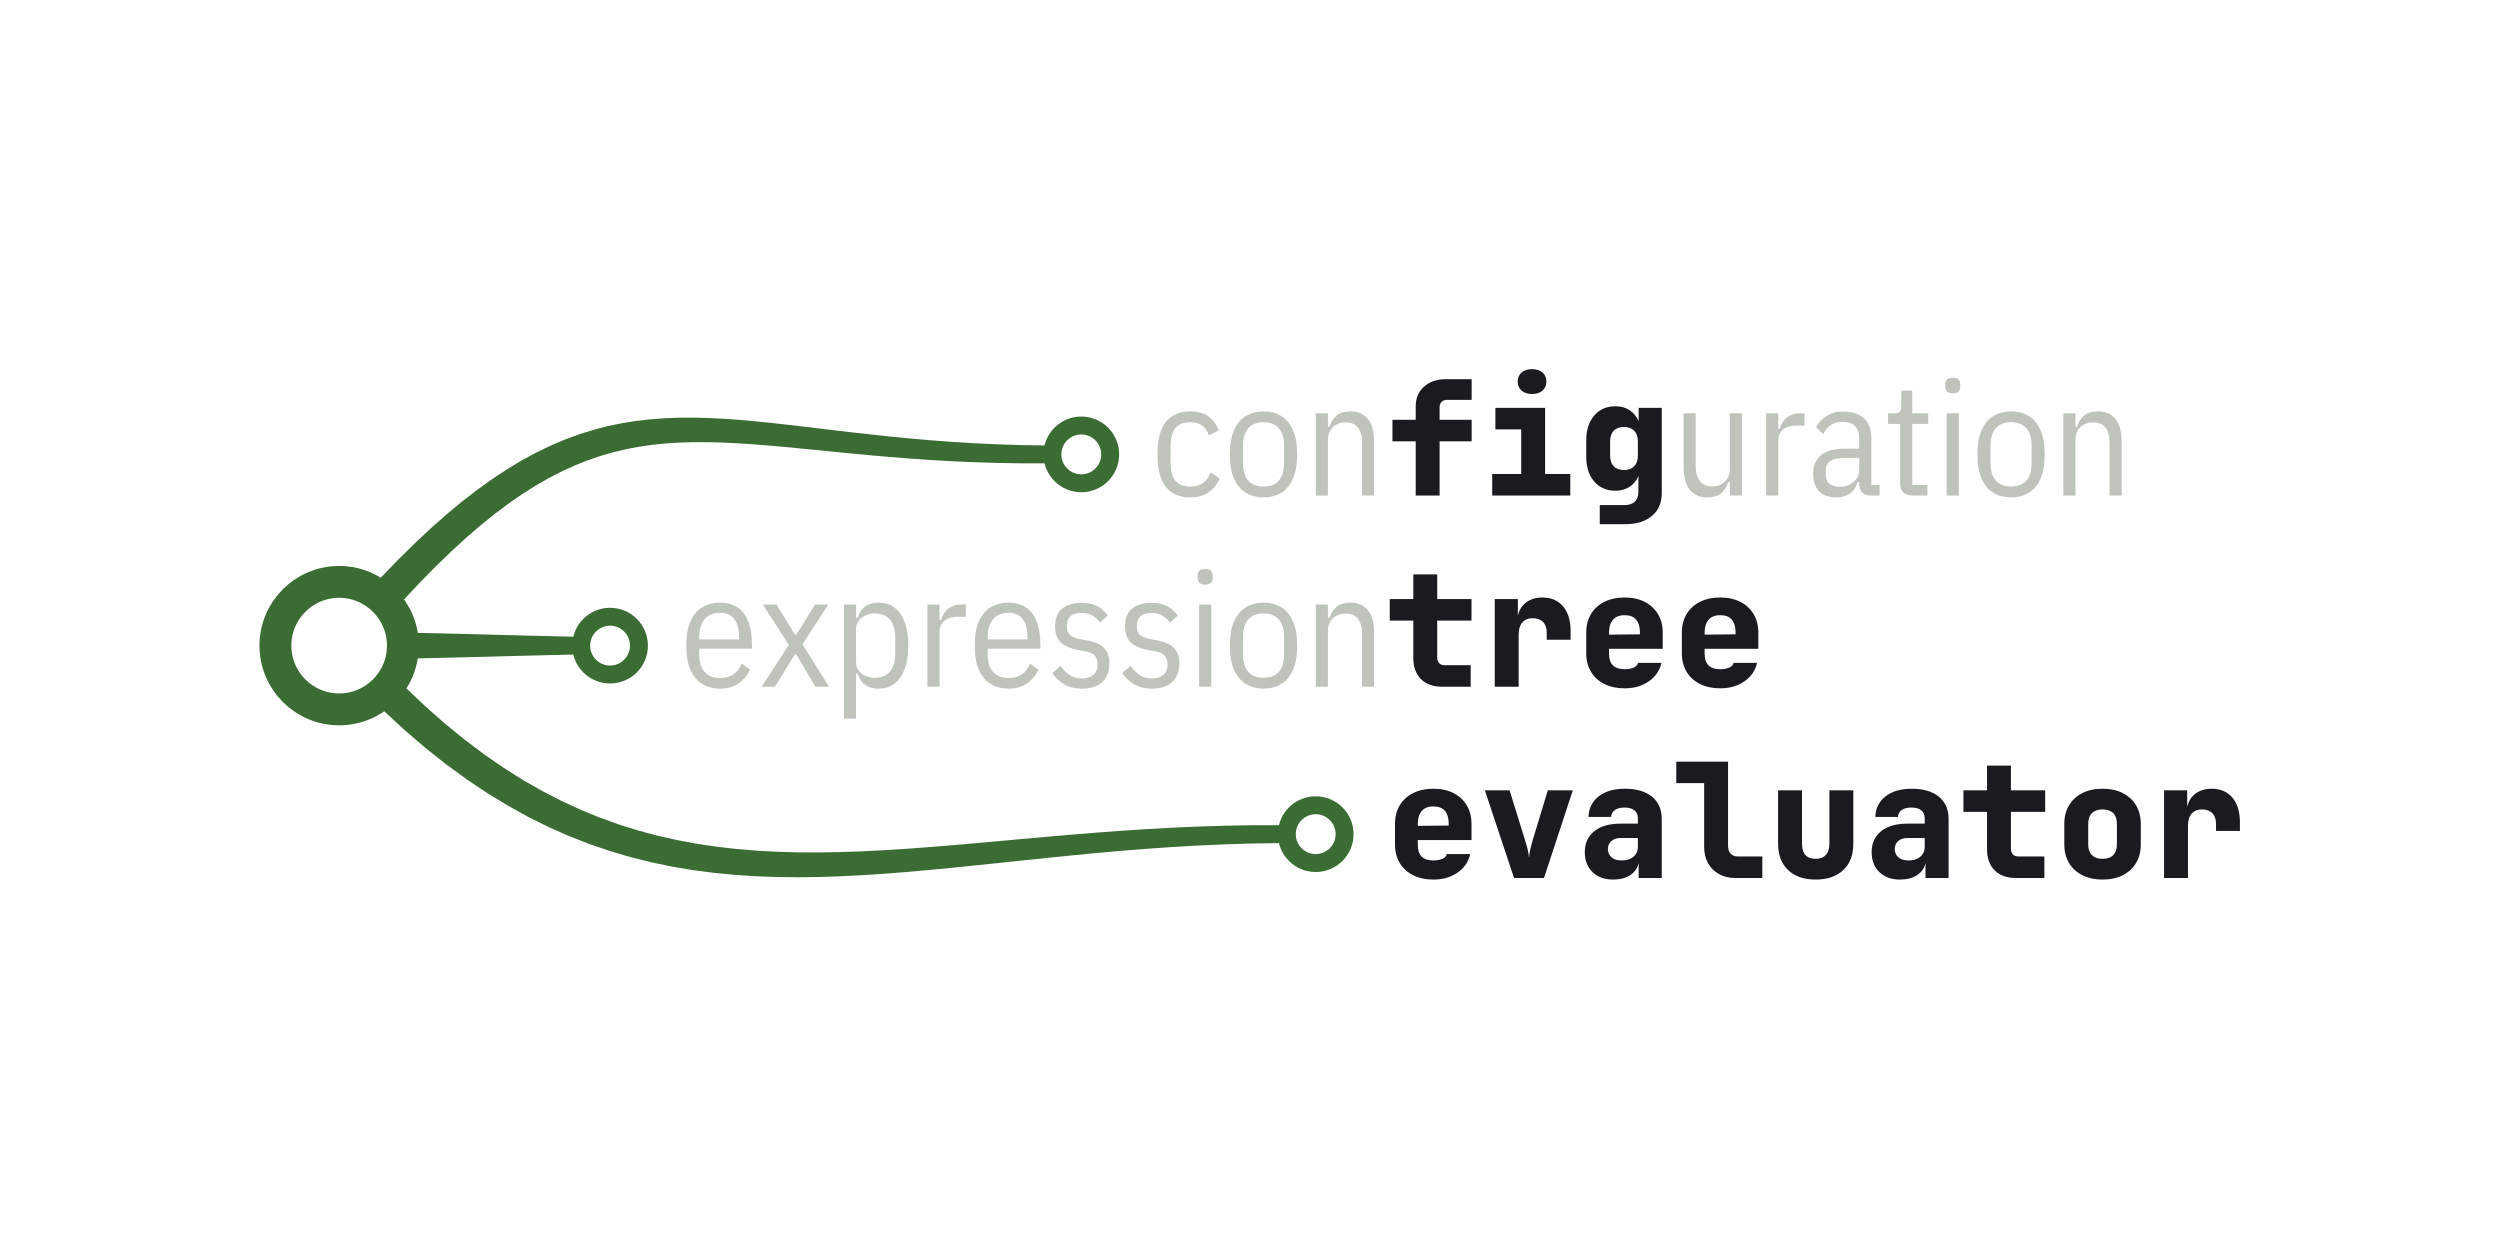
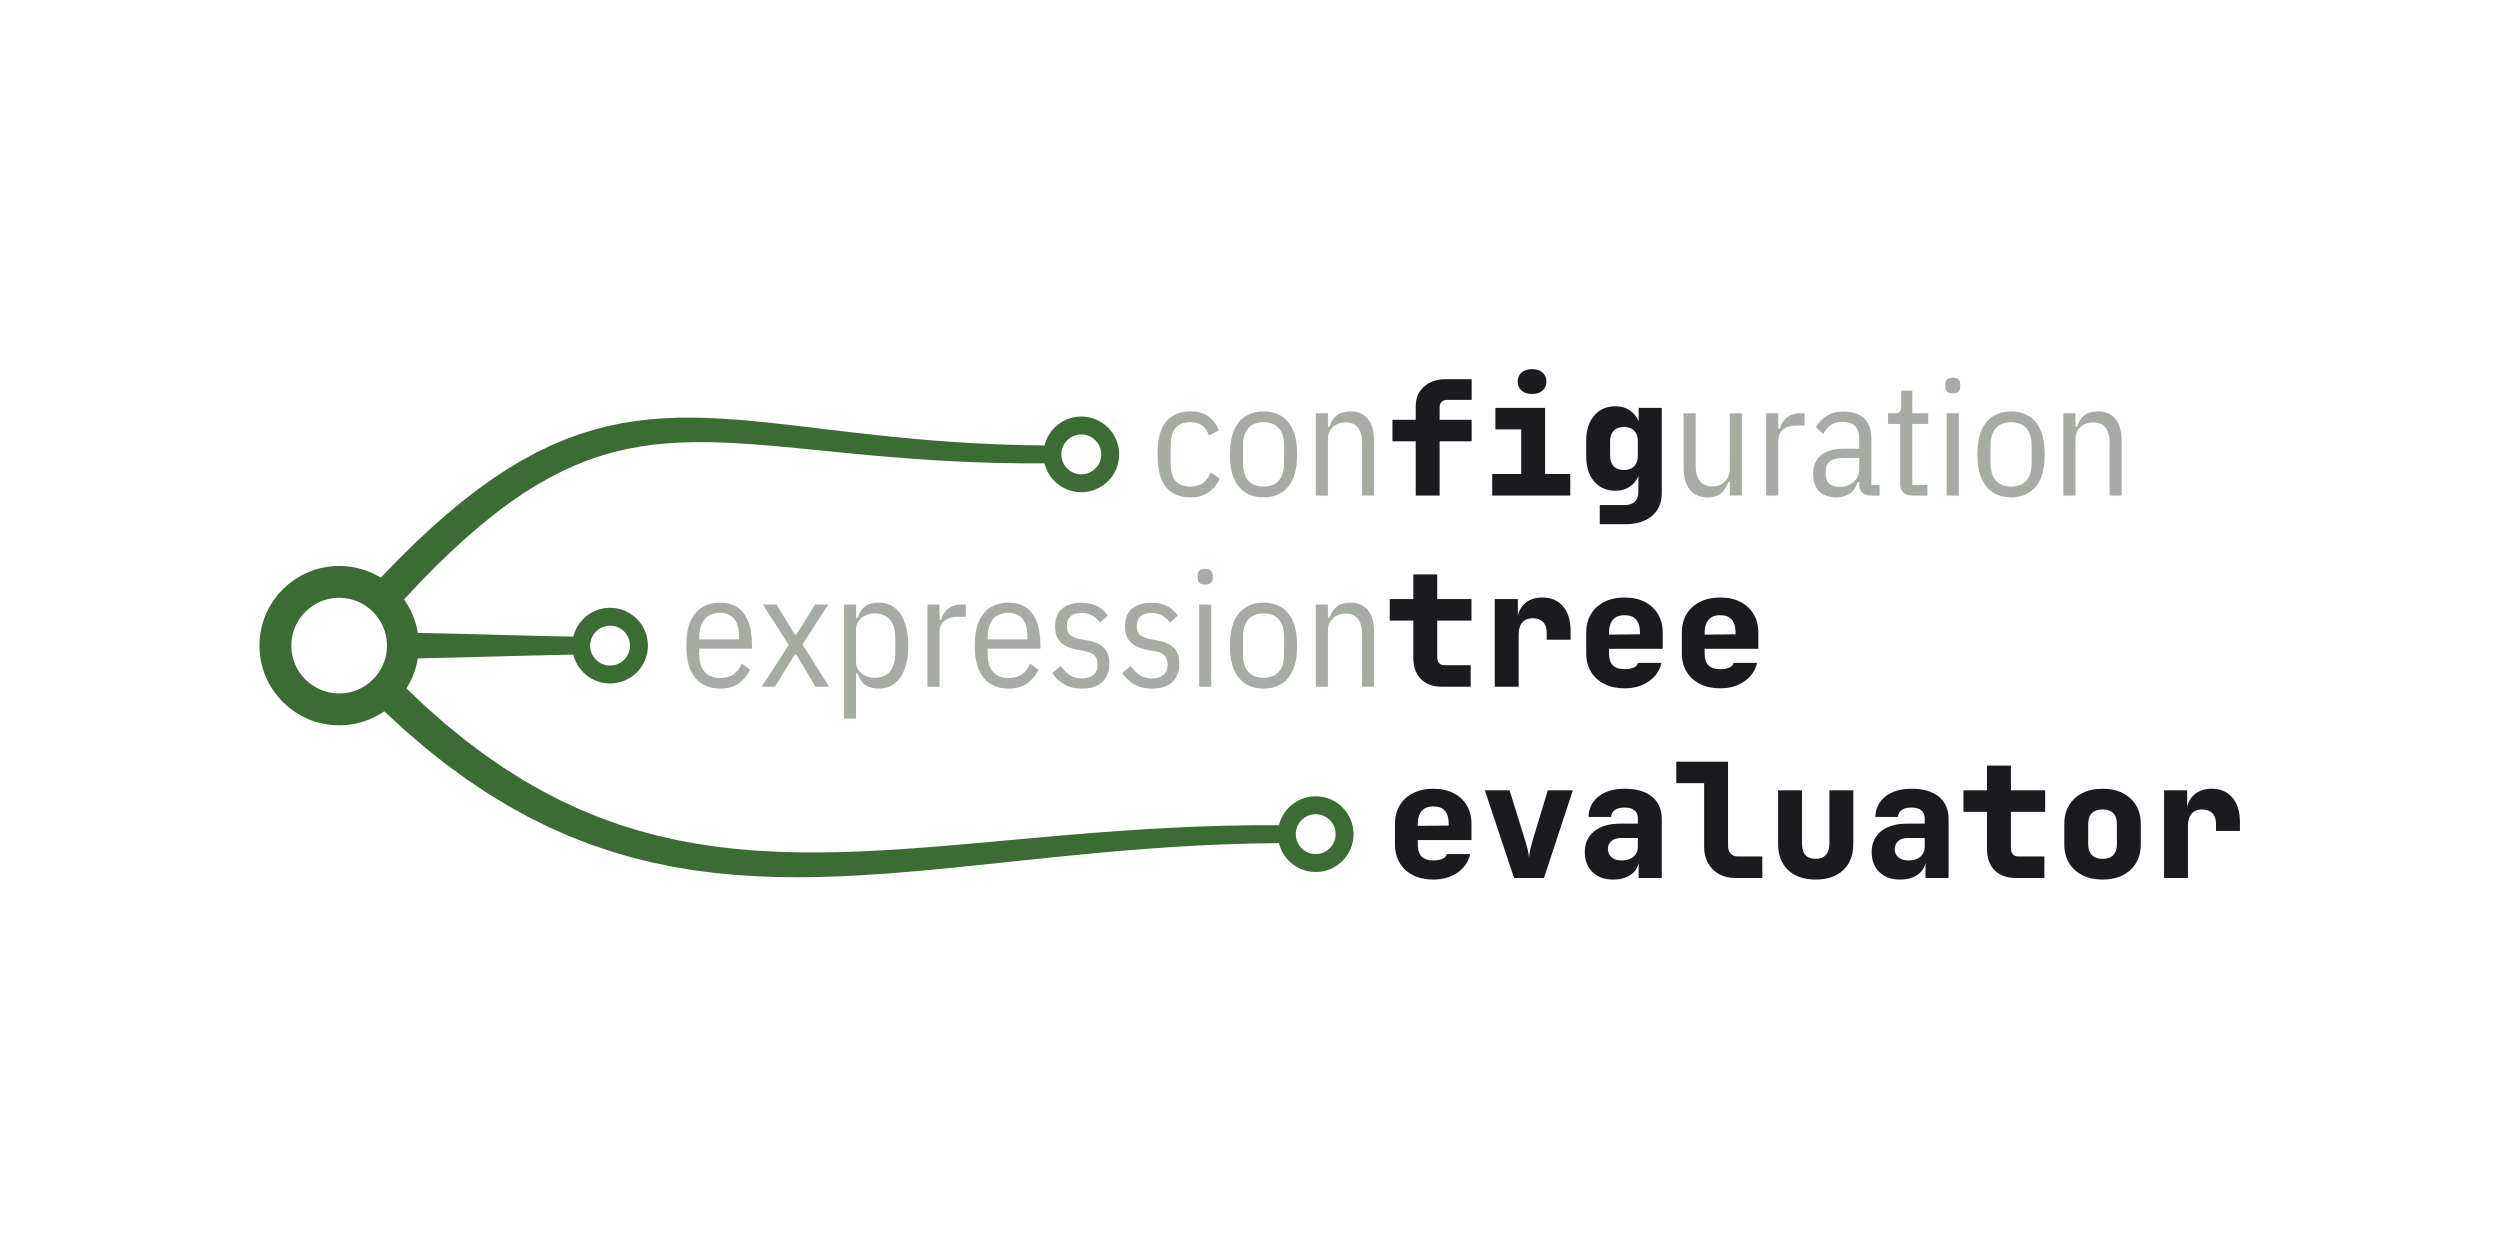
<svg xmlns="http://www.w3.org/2000/svg" viewBox="0 0 1280 640" width="1280" height="640">
  <rect width="1280" height="640" fill="#ffffff" />
  <g transform="translate(-106.58 172.11) scale(2.0398)">
    <g fill="#3b6c34" color="#3b6c34">
      <g class="arms">
        <path d="M156.88,80.88L158.05,80.86L159.19,80.83L160.31,80.81L161.4,80.79L162.47,80.76L163.51,80.74L164.53,80.71L165.54,80.69L166.53,80.67L167.5,80.64L168.45,80.62L169.39,80.59L170.32,80.57L171.24,80.55L172.16,80.52L173.06,80.5L173.96,80.48L174.85,80.45L175.74,80.43L176.63,80.41L177.52,80.38L178.41,80.36L179.3,80.33L180.2,80.31L181.1,80.29L182.02,80.26L182.94,80.24L183.87,80.22L184.81,80.19L185.76,80.17L186.73,80.14L187.72,80.12L188.73,80.1L189.75,80.07L190.79,80.05L191.86,80.03L192.95,80L194.07,79.98L195.21,79.95L196.38,79.93L196.38,75.43L195.21,75.41L194.07,75.38L192.95,75.36L191.86,75.34L190.79,75.31L189.75,75.29L188.73,75.26L187.72,75.24L186.73,75.22L185.76,75.19L184.81,75.17L183.87,75.15L182.94,75.12L182.02,75.1L181.1,75.07L180.2,75.05L179.3,75.03L178.41,75L177.52,74.98L176.63,74.96L175.74,74.93L174.85,74.91L173.96,74.88L173.06,74.86L172.16,74.84L171.24,74.81L170.32,74.79L169.39,74.76L168.45,74.74L167.5,74.72L166.53,74.69L165.54,74.67L164.53,74.65L163.51,74.62L162.47,74.6L161.4,74.58L160.31,74.55L159.19,74.53L158.05,74.5L156.88,74.48Z" />
        <path d="M153.6,66.15L157.73,61.75L161.73,57.69L165.62,53.93L169.4,50.48L173.07,47.32L176.66,44.44L180.16,41.83L183.59,39.47L186.96,37.36L190.27,35.48L193.53,33.81L196.77,32.35L199.98,31.08L203.18,30L206.38,29.09L209.59,28.33L212.83,27.73L216.1,27.26L219.42,26.93L222.79,26.72L226.23,26.61L229.74,26.61L233.34,26.7L237.02,26.87L240.8,27.11L244.69,27.41L248.69,27.76L252.82,28.16L257.07,28.58L261.46,29.01L266,29.46L270.68,29.9L275.53,30.32L280.55,30.72L285.74,31.08L291.12,31.39L296.7,31.64L302.47,31.82L308.46,31.92L314.66,31.93L314.66,27.43L308.53,27.34L302.62,27.15L296.92,26.89L291.41,26.55L286.1,26.16L280.97,25.71L276,25.23L271.2,24.72L266.55,24.2L262.04,23.67L257.67,23.15L253.41,22.64L249.27,22.16L245.23,21.71L241.28,21.32L237.42,20.98L233.62,20.72L229.89,20.54L226.22,20.45L222.58,20.47L218.98,20.61L215.41,20.88L211.86,21.29L208.32,21.86L204.78,22.59L201.25,23.51L197.7,24.61L194.14,25.92L190.56,27.43L186.96,29.16L183.32,31.13L179.65,33.33L175.92,35.78L172.14,38.49L168.29,41.46L164.37,44.71L160.37,48.25L156.27,52.09L152.07,56.23L147.75,60.69Z" />
        <path d="M148.63,94.1L153.84,98.9L159.02,103.35L164.2,107.45L169.36,111.22L174.51,114.67L179.65,117.8L184.79,120.65L189.93,123.2L195.08,125.48L200.22,127.49L205.38,129.25L210.54,130.77L215.71,132.06L220.9,133.14L226.11,134.02L231.33,134.7L236.58,135.21L241.85,135.56L247.16,135.76L252.5,135.82L257.88,135.75L263.31,135.57L268.78,135.3L274.3,134.93L279.88,134.49L285.52,133.99L291.23,133.44L297.01,132.85L302.87,132.24L308.8,131.61L314.82,130.99L320.92,130.37L327.12,129.77L333.42,129.21L339.82,128.7L346.33,128.24L352.94,127.86L359.67,127.56L366.52,127.35L373.5,127.25L373.5,122.75L366.45,122.76L359.53,122.89L352.73,123.1L346.05,123.4L339.48,123.77L333.03,124.2L326.69,124.68L320.45,125.19L314.31,125.72L308.28,126.26L302.33,126.8L296.48,127.33L290.72,127.83L285.04,128.29L279.44,128.7L273.92,129.04L268.47,129.32L263.1,129.5L257.79,129.59L252.55,129.57L247.36,129.42L242.23,129.15L237.16,128.73L232.13,128.15L227.15,127.41L222.2,126.49L217.3,125.39L212.42,124.08L207.56,122.56L202.73,120.82L197.9,118.84L193.09,116.61L188.27,114.13L183.45,111.37L178.63,108.32L173.79,104.98L168.93,101.32L164.04,97.34L159.13,93.02L154.19,88.35Z" />
        <g class="nodes">
          <circle cx="323.66" cy="29.68" r="7.25" fill="none" stroke="currentColor" stroke-width="4.5" />
          <circle cx="205.38" cy="77.68" r="7.25" fill="none" stroke="currentColor" stroke-width="4.5" />
          <circle cx="382.5" cy="125" r="7.25" fill="none" stroke="currentColor" stroke-width="4.5" />
        </g>
        <g class="root">
          <circle cx="137.38" cy="77.68" r="16" fill="none" stroke="currentColor" stroke-width="8" />
        </g>
      </g>
    </g>
    <path fill="#1b1a1f" d="M413.60 40L407.60 40L407.60 26.40L401.76 26.40L401.76 21L407.60 21L407.60 17.60Q407.60 14.52 409.70 12.66Q411.80 10.80 415.20 10.80L415.20 10.80L421.64 10.80L421.64 16L415.40 16Q414.60 16 414.10 16.50Q413.60 17 413.60 17.80L413.60 17.80L413.60 21L421.64 21L421.64 26.40L413.60 26.40L413.60 40ZM446.40 40L426.80 40L426.80 34.60L434.08 34.60L434.08 23.40L427.60 23.40L427.60 18L440.08 18L440.08 34.60L446.40 34.60L446.40 40ZM436.80 14.52L436.80 14.52Q435.16 14.52 434.18 13.68Q433.20 12.84 433.20 11.40L433.20 11.40Q433.20 9.96 434.18 9.12Q435.16 8.28 436.80 8.28L436.80 8.28Q438.44 8.28 439.42 9.12Q440.40 9.96 440.40 11.40L440.40 11.40Q440.40 12.84 439.42 13.68Q438.44 14.52 436.80 14.52ZM460.20 47.20L453.80 47.20L453.80 42.40L460 42.40Q461.68 42.40 462.58 41.56Q463.48 40.72 463.48 39.24L463.48 39.24L463.48 38.40L463.52 35.12Q462.72 36.88 461.24 37.84Q459.76 38.80 457.72 38.80L457.72 38.80Q454.40 38.80 452.40 36.48Q450.40 34.16 450.40 30.20L450.40 30.20L450.40 26.20Q450.40 22.28 452.40 19.94Q454.40 17.60 457.72 17.60L457.72 17.60Q459.80 17.60 461.28 18.58Q462.76 19.56 463.56 21.32L463.56 21.32L463.56 18L469.36 18L469.36 39.44Q469.36 43.04 466.90 45.12Q464.44 47.20 460.20 47.20L460.20 47.20ZM459.88 33.60L459.88 33.60Q461.52 33.60 462.44 32.66Q463.36 31.72 463.36 30L463.36 30L463.36 26.40Q463.36 24.68 462.44 23.74Q461.52 22.80 459.88 22.80L459.88 22.80Q458.20 22.80 457.30 23.74Q456.40 24.68 456.40 26.40L456.40 26.40L456.40 30Q456.40 31.72 457.30 32.66Q458.20 33.60 459.88 33.60ZM421.40 88L414.20 88Q410.84 88 408.92 86.08Q407 84.16 407 80.80L407 80.80L407 71.40L401.08 71.40L401.08 66L407 66L407 59.80L413 59.80L413 66L421.60 66L421.60 71.40L413 71.40L413 80.60Q413 81.48 413.46 82.04Q413.92 82.60 414.80 82.60L414.80 82.60L421.40 82.60L421.40 88ZM433.44 88L427.44 88L427.44 66L433.24 66L433.24 70.16Q433.72 68.04 435.34 66.82Q436.96 65.60 439.40 65.60L439.40 65.60Q442.72 65.60 444.60 67.84Q446.48 70.08 446.48 74L446.48 74L446.48 76.20L440.48 76.20L440.48 74.40Q440.48 72.68 439.56 71.74Q438.64 70.80 436.96 70.80L436.96 70.80Q435.28 70.80 434.36 71.86Q433.44 72.92 433.44 74.88L433.44 74.88L433.44 88ZM460.04 88.40L460.04 88.40Q457.12 88.40 454.94 87.30Q452.76 86.20 451.58 84.22Q450.40 82.24 450.40 79.60L450.40 79.60L450.40 74.40Q450.40 71.76 451.58 69.78Q452.76 67.80 454.94 66.70Q457.12 65.60 460.04 65.60L460.04 65.60Q462.96 65.60 465.10 66.70Q467.24 67.80 468.42 69.78Q469.60 71.76 469.60 74.40L469.60 74.40L469.60 78.48L456.12 78.48L456.12 79.60Q456.12 81.68 457.10 82.64Q458.08 83.60 460.04 83.60L460.04 83.60Q461.32 83.60 462.28 83.20Q463.24 82.80 463.40 82L463.40 82L469.28 82Q468.64 84.88 466.12 86.64Q463.60 88.40 460.04 88.40ZM456.12 74.40L456.12 74.40L456.12 74.92L463.88 74.84L463.88 74.32Q463.88 72.28 462.94 71.16Q462 70.04 460.04 70.04L460.04 70.04Q458.08 70.04 457.10 71.20Q456.12 72.36 456.12 74.40ZM484.04 88.40L484.04 88.40Q481.12 88.40 478.94 87.30Q476.76 86.20 475.58 84.22Q474.40 82.24 474.40 79.60L474.40 79.60L474.40 74.40Q474.40 71.76 475.58 69.78Q476.76 67.80 478.94 66.70Q481.12 65.60 484.04 65.60L484.04 65.60Q486.96 65.60 489.10 66.70Q491.24 67.80 492.42 69.78Q493.60 71.76 493.60 74.40L493.60 74.40L493.60 78.48L480.12 78.48L480.12 79.60Q480.12 81.68 481.10 82.64Q482.08 83.60 484.04 83.60L484.04 83.60Q485.32 83.60 486.28 83.20Q487.24 82.80 487.40 82L487.40 82L493.28 82Q492.64 84.88 490.12 86.64Q487.60 88.40 484.04 88.40ZM480.12 74.40L480.12 74.40L480.12 74.92L487.88 74.84L487.88 74.32Q487.88 72.28 486.94 71.16Q486 70.04 484.04 70.04L484.04 70.04Q482.08 70.04 481.10 71.20Q480.12 72.36 480.12 74.40ZM412.04 136.40L412.04 136.40Q409.12 136.40 406.94 135.30Q404.76 134.20 403.58 132.22Q402.40 130.24 402.40 127.60L402.40 127.60L402.40 122.40Q402.40 119.76 403.58 117.78Q404.76 115.80 406.94 114.70Q409.12 113.60 412.04 113.60L412.04 113.60Q414.96 113.60 417.10 114.70Q419.24 115.80 420.42 117.78Q421.60 119.76 421.60 122.40L421.60 122.40L421.60 126.48L408.12 126.48L408.12 127.60Q408.12 129.68 409.10 130.64Q410.08 131.60 412.04 131.60L412.04 131.60Q413.32 131.60 414.28 131.20Q415.24 130.80 415.40 130L415.40 130L421.28 130Q420.64 132.88 418.12 134.64Q415.60 136.40 412.04 136.40ZM408.12 122.40L408.12 122.40L408.12 122.92L415.88 122.84L415.88 122.32Q415.88 120.28 414.94 119.16Q414 118.04 412.04 118.04L412.04 118.04Q410.08 118.04 409.10 119.20Q408.12 120.36 408.12 122.40ZM439.80 136L432.28 136L424.96 114L431.16 114L435 126.36Q435.36 127.48 435.66 128.68Q435.96 129.88 436.04 130.92L436.04 130.92Q436.12 129.88 436.40 128.68Q436.68 127.48 437 126.40L437 126.40L440.76 114L447.04 114L439.80 136ZM457.16 136.40L457.16 136.40Q453.88 136.40 451.96 134.50Q450.04 132.60 450.04 129.52L450.04 129.52Q450.04 126.20 452.40 124.28Q454.76 122.36 459.04 122.36L459.04 122.36L463.36 122.36L463.36 120.96Q463.36 119.72 462.50 119.02Q461.64 118.32 460.04 118.32L460.04 118.32Q458.52 118.32 457.62 118.92Q456.72 119.52 456.64 120.68L456.64 120.68L450.96 120.68Q451.08 117.44 453.52 115.52Q455.96 113.60 460.12 113.60L460.12 113.60Q464.48 113.60 466.92 115.60Q469.36 117.60 469.36 121.20L469.36 121.20L469.36 136L463.56 136L463.56 132.20Q463.16 134.16 461.46 135.28Q459.76 136.40 457.16 136.40ZM459.28 131.60L459.28 131.60Q461.16 131.60 462.26 130.66Q463.36 129.72 463.36 128.20L463.36 128.20L463.36 125.96L459.16 125.96Q457.56 125.96 456.70 126.74Q455.84 127.52 455.84 128.76L455.84 128.76Q455.84 130 456.74 130.80Q457.64 131.60 459.28 131.60ZM494.60 136L487.80 136Q485.48 136 483.72 135.02Q481.96 134.04 480.98 132.28Q480 130.52 480 128.20L480 128.20L480 112.20L473 112.20L473 106.80L486 106.80L486 128Q486 129.16 486.66 129.88Q487.32 130.60 488.40 130.60L488.40 130.60L494.60 130.60L494.60 136ZM508 136.40L508 136.40Q503.56 136.40 501.06 134Q498.56 131.60 498.56 127.44L498.56 127.44L498.56 114L504.56 114L504.56 127.40Q504.56 131.20 508 131.20L508 131.20Q509.64 131.20 510.54 130.22Q511.44 129.24 511.44 127.40L511.44 127.40L511.44 114L517.44 114L517.44 127.44Q517.44 131.64 514.92 134.02Q512.40 136.40 508 136.40ZM529.16 136.40L529.16 136.40Q525.88 136.40 523.96 134.50Q522.04 132.60 522.04 129.52L522.04 129.52Q522.04 126.20 524.40 124.28Q526.76 122.36 531.04 122.36L531.04 122.36L535.36 122.36L535.36 120.96Q535.36 119.72 534.50 119.02Q533.64 118.32 532.04 118.32L532.04 118.32Q530.52 118.32 529.62 118.92Q528.72 119.52 528.64 120.68L528.64 120.68L522.96 120.68Q523.08 117.44 525.52 115.52Q527.96 113.60 532.12 113.60L532.12 113.60Q536.48 113.60 538.92 115.60Q541.36 117.60 541.36 121.20L541.36 121.20L541.36 136L535.56 136L535.56 132.20Q535.16 134.16 533.46 135.28Q531.76 136.40 529.16 136.40ZM531.28 131.60L531.28 131.60Q533.16 131.60 534.26 130.66Q535.36 129.72 535.36 128.20L535.36 128.20L535.36 125.96L531.16 125.96Q529.56 125.96 528.70 126.74Q527.84 127.52 527.84 128.76L527.84 128.76Q527.84 130 528.74 130.80Q529.64 131.60 531.28 131.60ZM565.40 136L558.20 136Q554.84 136 552.92 134.08Q551 132.16 551 128.80L551 128.80L551 119.40L545.08 119.40L545.08 114L551 114L551 107.80L557 107.80L557 114L565.60 114L565.60 119.40L557 119.40L557 128.60Q557 129.48 557.46 130.04Q557.92 130.60 558.80 130.60L558.80 130.60L565.40 130.60L565.40 136ZM580 136.40L580 136.40Q577.08 136.40 574.92 135.30Q572.76 134.20 571.58 132.22Q570.40 130.24 570.40 127.60L570.40 127.60L570.40 122.40Q570.40 119.76 571.58 117.78Q572.76 115.80 574.92 114.70Q577.08 113.60 580 113.60L580 113.60Q582.96 113.60 585.10 114.70Q587.24 115.80 588.42 117.78Q589.60 119.76 589.60 122.40L589.60 122.40L589.60 127.60Q589.60 130.24 588.42 132.22Q587.24 134.20 585.10 135.30Q582.96 136.40 580 136.40ZM580 131.20L580 131.20Q581.76 131.20 582.68 130.26Q583.60 129.32 583.60 127.60L583.60 127.60L583.60 122.40Q583.60 120.64 582.68 119.72Q581.76 118.80 580 118.80L580 118.80Q578.28 118.80 577.34 119.72Q576.40 120.64 576.40 122.40L576.40 122.40L576.40 127.60Q576.40 129.32 577.34 130.26Q578.28 131.20 580 131.20ZM601.44 136L595.44 136L595.44 114L601.24 114L601.24 118.16Q601.72 116.04 603.34 114.82Q604.96 113.60 607.40 113.60L607.40 113.60Q610.72 113.60 612.60 115.84Q614.48 118.08 614.48 122L614.48 122L614.48 124.20L608.48 124.20L608.48 122.40Q608.48 120.68 607.56 119.74Q606.64 118.80 604.96 118.80L604.96 118.80Q603.28 118.80 602.36 119.86Q601.44 120.92 601.44 122.88L601.44 122.88L601.44 136Z" />
-     <path fill="#7f8a7b" fill-opacity="0.5" d="M351.00 40.48L351.00 40.48Q347.16 40.48 344.98 37.96Q342.80 35.44 342.80 29.68L342.80 29.68Q342.80 23.92 344.98 21.40Q347.16 18.88 351.00 18.88L351.00 18.88Q353.92 18.88 355.66 20.22Q357.40 21.56 358.20 23.64L358.20 23.64L355.68 24.92Q355.16 23.32 354.04 22.46Q352.92 21.60 351.00 21.60L351.00 21.60Q348.48 21.60 347.28 23.08Q346.08 24.56 346.08 27.60L346.08 27.60L346.08 31.76Q346.08 34.80 347.28 36.28Q348.48 37.76 351.00 37.76L351.00 37.76Q353.00 37.76 354.22 36.86Q355.44 35.96 356.16 34.20L356.16 34.20L358.40 35.76Q357.48 37.88 355.62 39.18Q353.76 40.48 351.00 40.48ZM369.40 40.48L369.40 40.48Q367 40.48 365.08 39.38Q363.16 38.28 362.06 35.90Q360.96 33.52 360.96 29.68L360.96 29.68Q360.96 25.84 362.06 23.46Q363.16 21.08 365.08 19.98Q367 18.88 369.40 18.88L369.40 18.88Q371.84 18.88 373.74 19.98Q375.64 21.08 376.74 23.46Q377.84 25.84 377.84 29.68L377.84 29.68Q377.84 33.52 376.74 35.90Q375.64 38.28 373.74 39.38Q371.84 40.48 369.40 40.48ZM369.40 37.76L369.40 37.76Q371.88 37.76 373.22 36.28Q374.56 34.80 374.56 31.76L374.56 31.76L374.56 27.60Q374.56 24.56 373.22 23.08Q371.88 21.60 369.40 21.60L369.40 21.60Q366.96 21.60 365.60 23.08Q364.24 24.56 364.24 27.60L364.24 27.60L364.24 31.76Q364.24 34.80 365.60 36.28Q366.96 37.76 369.40 37.76ZM385.56 25.92L385.56 40L382.52 40L382.52 19.36L385.56 19.36L385.56 22.72L385.96 22.72Q386.56 20.84 387.82 19.86Q389.08 18.88 391.24 18.88L391.24 18.88Q394 18.88 395.58 20.76Q397.16 22.64 397.16 26.56L397.16 26.56L397.16 40L394.12 40L394.12 26.76Q394.12 24.28 393.10 22.96Q392.08 21.64 389.96 21.64L389.96 21.64Q388.76 21.64 387.76 22.16Q386.76 22.68 386.16 23.62Q385.56 24.56 385.56 25.92L385.56 25.92ZM489.48 40L486.44 40L486.44 36.64L486.04 36.64Q485.44 38.52 484.18 39.50Q482.92 40.48 480.76 40.48L480.76 40.48Q478 40.48 476.42 38.58Q474.84 36.68 474.84 32.80L474.84 32.80L474.84 19.36L477.88 19.36L477.88 32.60Q477.88 35.04 478.92 36.38Q479.96 37.72 482.04 37.72L482.04 37.72Q483.28 37.72 484.26 37.20Q485.24 36.68 485.84 35.72Q486.44 34.76 486.44 33.44L486.44 33.44L486.44 19.36L489.48 19.36L489.48 40ZM498.60 26.28L498.60 40L495.56 40L495.56 19.36L498.60 19.36L498.60 23.20L499 23.20Q499.36 22 500.04 21.14Q500.72 20.28 501.74 19.82Q502.76 19.36 504.08 19.36L504.08 19.36L505.20 19.36L505.20 22.44L503.20 22.44Q501.76 22.44 500.74 22.88Q499.72 23.32 499.16 24.16Q498.60 25 498.60 26.28L498.60 26.28ZM524.04 37.32L524.04 40L521.88 40Q520.92 40 520.26 39.66Q519.60 39.32 519.26 38.66Q518.92 38 518.92 37.04L518.92 37.04L518.92 36.24L519.32 36.64L518.52 36.64Q518 38.48 516.60 39.48Q515.20 40.48 513.32 40.48L513.32 40.48Q510.32 40.48 508.84 38.94Q507.36 37.40 507.36 34.48L507.36 34.48Q507.36 32.56 508.20 31.16Q509.04 29.76 510.78 29Q512.52 28.24 515.20 28.24L515.20 28.24L518.92 28.24L518.92 25.96Q518.92 23.68 517.90 22.60Q516.88 21.52 514.68 21.52L514.68 21.52Q512.92 21.52 511.80 22.30Q510.68 23.08 509.88 24.56L509.88 24.56L508.08 22.88Q508.88 21.24 510.66 20.08Q512.44 18.92 514.80 18.92L514.80 18.92Q518.28 18.92 520.12 20.62Q521.96 22.32 521.96 25.64L521.96 25.64L521.96 37.32L524.04 37.32ZM518.92 33.68L518.92 30.56L515.12 30.56Q512.72 30.56 511.62 31.36Q510.52 32.16 510.52 33.68L510.52 33.68L510.52 34.80Q510.52 36.36 511.50 37.10Q512.48 37.84 514.08 37.84L514.08 37.84Q515.48 37.84 516.58 37.24Q517.68 36.64 518.30 35.68Q518.92 34.72 518.92 33.68L518.92 33.68ZM536.04 37.32L536.04 40L532.32 40Q530.72 40 529.96 39.24Q529.20 38.48 529.20 36.88L529.20 36.88L529.20 22.04L526.16 22.04L526.16 19.36L527.96 19.36Q528.88 19.36 529.18 18.88Q529.48 18.40 529.48 17.52L529.48 17.52L529.48 13.68L532.24 13.68L532.24 19.36L536.24 19.36L536.24 22.04L532.24 22.04L532.24 37.32L536.04 37.32ZM542.40 14.36L542.40 14.36Q541.40 14.36 540.96 13.92Q540.52 13.48 540.52 12.72L540.52 12.72L540.52 12.08Q540.52 11.28 540.96 10.86Q541.40 10.44 542.40 10.44L542.40 10.44Q543.40 10.44 543.84 10.86Q544.28 11.28 544.28 12.08L544.28 12.08L544.28 12.72Q544.28 13.48 543.84 13.92Q543.40 14.36 542.40 14.36ZM543.92 40L540.88 40L540.88 19.36L543.92 19.36L543.92 40ZM557.04 40.48L557.04 40.48Q554.64 40.48 552.72 39.38Q550.80 38.28 549.70 35.90Q548.60 33.52 548.60 29.68L548.60 29.68Q548.60 25.84 549.70 23.46Q550.80 21.08 552.72 19.98Q554.64 18.88 557.04 18.88L557.04 18.88Q559.48 18.88 561.38 19.98Q563.28 21.08 564.38 23.46Q565.48 25.84 565.48 29.68L565.48 29.68Q565.48 33.52 564.38 35.90Q563.28 38.28 561.38 39.38Q559.48 40.48 557.04 40.48ZM557.04 37.76L557.04 37.76Q559.52 37.76 560.86 36.28Q562.20 34.80 562.20 31.76L562.20 31.76L562.20 27.60Q562.20 24.56 560.86 23.08Q559.52 21.60 557.04 21.60L557.04 21.60Q554.60 21.60 553.24 23.08Q551.88 24.56 551.88 27.60L551.88 27.60L551.88 31.76Q551.88 34.80 553.24 36.28Q554.60 37.76 557.04 37.76ZM573.20 25.92L573.20 40L570.16 40L570.16 19.36L573.20 19.36L573.20 22.72L573.60 22.72Q574.20 20.84 575.46 19.86Q576.72 18.88 578.88 18.88L578.88 18.88Q581.64 18.88 583.22 20.76Q584.80 22.64 584.80 26.56L584.80 26.56L584.80 40L581.76 40L581.76 26.76Q581.76 24.28 580.74 22.96Q579.72 21.64 577.60 21.64L577.60 21.64Q576.40 21.64 575.40 22.16Q574.40 22.68 573.80 23.62Q573.20 24.56 573.20 25.92L573.20 25.92ZM232.96 88.48L232.96 88.48Q230.56 88.48 228.64 87.38Q226.72 86.28 225.62 83.90Q224.52 81.52 224.52 77.68L224.52 77.68Q224.52 73.84 225.62 71.46Q226.72 69.08 228.64 67.98Q230.56 66.88 232.96 66.88L232.96 66.88Q235.40 66.88 237.20 67.98Q239 69.08 240 71.46Q241 73.84 241 77.68L241 77.68L241 78.44L227.76 78.44L227.76 79.76Q227.76 82.80 229.14 84.30Q230.52 85.80 232.96 85.80L232.96 85.80Q235.04 85.80 236.36 84.88Q237.68 83.96 238.44 82.20L238.44 82.20L240.52 83.72Q239.56 85.80 237.70 87.14Q235.84 88.48 232.96 88.48ZM232.96 69.44L232.96 69.44Q231.32 69.44 230.16 70.14Q229 70.84 228.38 72.20Q227.76 73.56 227.76 75.60L227.76 75.60L227.76 76.12L237.76 76.12L237.76 75.60Q237.76 73.56 237.22 72.20Q236.68 70.84 235.62 70.14Q234.56 69.44 232.96 69.44ZM246.76 88L243.44 88L250.24 77.48L243.72 67.36L247.16 67.36L251.76 74.88L252.16 74.88L256.84 67.36L260.16 67.36L253.68 77.36L260.36 88L256.92 88L252.16 79.92L251.76 79.92L246.76 88ZM267.12 96L264.08 96L264.08 67.36L267.12 67.36L267.12 70.72L267.52 70.72Q268.12 68.72 269.46 67.80Q270.80 66.88 272.72 66.88L272.72 66.88Q275.20 66.88 276.86 68.20Q278.52 69.52 279.38 71.94Q280.24 74.36 280.24 77.68L280.24 77.68Q280.24 81 279.38 83.42Q278.52 85.84 276.86 87.16Q275.20 88.48 272.72 88.48L272.72 88.48Q270.80 88.48 269.46 87.56Q268.12 86.64 267.52 84.64L267.52 84.64L267.12 84.64L267.12 96ZM271.80 85.76L271.80 85.76Q274.32 85.76 275.64 84.16Q276.96 82.56 276.96 79.76L276.96 79.76L276.96 75.60Q276.96 72.76 275.64 71.18Q274.32 69.60 271.80 69.60L271.80 69.60Q270.52 69.60 269.46 70.10Q268.40 70.60 267.76 71.48Q267.12 72.36 267.12 73.52L267.12 73.52L267.12 81.84Q267.12 83 267.76 83.88Q268.40 84.76 269.46 85.26Q270.52 85.76 271.80 85.76ZM288.08 74.28L288.08 88L285.04 88L285.04 67.36L288.08 67.36L288.08 71.20L288.48 71.20Q288.84 70 289.52 69.14Q290.20 68.28 291.22 67.82Q292.24 67.36 293.56 67.36L293.56 67.36L294.68 67.36L294.68 70.44L292.68 70.44Q291.24 70.44 290.22 70.88Q289.20 71.32 288.64 72.16Q288.08 73 288.08 74.28L288.08 74.28ZM305.36 88.48L305.36 88.48Q302.96 88.48 301.04 87.38Q299.12 86.28 298.02 83.90Q296.92 81.52 296.92 77.68L296.92 77.68Q296.92 73.84 298.02 71.46Q299.12 69.08 301.04 67.98Q302.96 66.88 305.36 66.88L305.36 66.88Q307.80 66.88 309.60 67.98Q311.40 69.08 312.40 71.46Q313.40 73.84 313.40 77.68L313.40 77.68L313.40 78.44L300.16 78.44L300.16 79.76Q300.16 82.80 301.54 84.30Q302.92 85.80 305.36 85.80L305.36 85.80Q307.44 85.80 308.76 84.88Q310.08 83.96 310.84 82.20L310.84 82.20L312.92 83.72Q311.96 85.80 310.10 87.14Q308.24 88.48 305.36 88.48ZM305.36 69.44L305.36 69.44Q303.72 69.44 302.56 70.14Q301.40 70.84 300.78 72.20Q300.16 73.56 300.16 75.60L300.16 75.60L300.16 76.12L310.16 76.12L310.16 75.60Q310.16 73.56 309.62 72.20Q309.08 70.84 308.02 70.14Q306.96 69.44 305.36 69.44ZM323.84 88.48L323.84 88.48Q321.28 88.48 319.46 87.44Q317.64 86.40 316.36 84.56L316.36 84.56L318.48 82.80Q319.56 84.32 320.84 85.12Q322.12 85.92 323.84 85.92L323.84 85.92Q325.64 85.92 326.70 85.02Q327.76 84.12 327.76 82.44L327.76 82.44Q327.76 81.08 327.08 80.24Q326.40 79.40 324.56 79.08L324.56 79.08L323 78.80Q321.04 78.44 319.72 77.74Q318.40 77.04 317.74 75.86Q317.08 74.68 317.08 72.92L317.08 72.92Q317.08 69.76 318.92 68.34Q320.76 66.92 323.68 66.92L323.68 66.92Q325.24 66.92 326.44 67.28Q327.64 67.64 328.60 68.36Q329.56 69.08 330.32 70.12L330.32 70.12L328.36 71.92Q327.72 70.96 326.58 70.22Q325.44 69.48 323.68 69.48L323.68 69.48Q321.84 69.48 320.94 70.32Q320.04 71.16 320.04 72.80L320.04 72.80Q320.04 74.28 320.84 75Q321.64 75.72 323.36 76.04L323.36 76.04L324.92 76.32Q328.08 76.88 329.40 78.30Q330.72 79.72 330.72 82.08L330.72 82.08Q330.72 84.08 329.94 85.52Q329.16 86.96 327.62 87.72Q326.08 88.48 323.84 88.48ZM341.40 88.48L341.40 88.48Q338.84 88.48 337.02 87.44Q335.20 86.40 333.92 84.56L333.92 84.56L336.04 82.80Q337.12 84.32 338.40 85.12Q339.68 85.92 341.40 85.92L341.40 85.92Q343.20 85.92 344.26 85.02Q345.32 84.12 345.32 82.44L345.32 82.44Q345.32 81.08 344.64 80.24Q343.96 79.40 342.12 79.08L342.12 79.08L340.56 78.80Q338.60 78.44 337.28 77.74Q335.96 77.04 335.30 75.86Q334.64 74.68 334.64 72.92L334.64 72.92Q334.64 69.76 336.48 68.34Q338.32 66.92 341.24 66.92L341.24 66.92Q342.80 66.92 344 67.28Q345.20 67.64 346.16 68.36Q347.12 69.08 347.88 70.12L347.88 70.12L345.92 71.92Q345.28 70.96 344.14 70.22Q343 69.48 341.24 69.48L341.24 69.48Q339.40 69.48 338.50 70.32Q337.60 71.16 337.60 72.80L337.60 72.80Q337.60 74.28 338.40 75Q339.20 75.72 340.92 76.04L340.92 76.04L342.48 76.32Q345.64 76.88 346.96 78.30Q348.28 79.72 348.28 82.08L348.28 82.08Q348.28 84.08 347.50 85.52Q346.72 86.96 345.18 87.72Q343.64 88.48 341.40 88.48ZM354.76 62.36L354.76 62.36Q353.76 62.36 353.32 61.92Q352.88 61.48 352.88 60.72L352.88 60.72L352.88 60.08Q352.88 59.28 353.32 58.86Q353.76 58.44 354.76 58.44L354.76 58.44Q355.76 58.44 356.20 58.86Q356.64 59.28 356.64 60.08L356.64 60.08L356.64 60.72Q356.64 61.48 356.20 61.92Q355.76 62.36 354.76 62.36ZM356.28 88L353.24 88L353.24 67.36L356.28 67.36L356.28 88ZM369.40 88.48L369.40 88.48Q367 88.48 365.08 87.38Q363.16 86.28 362.06 83.90Q360.96 81.52 360.96 77.68L360.96 77.68Q360.96 73.84 362.06 71.46Q363.16 69.08 365.08 67.98Q367 66.88 369.40 66.88L369.40 66.88Q371.84 66.88 373.74 67.98Q375.64 69.08 376.74 71.46Q377.84 73.84 377.84 77.68L377.84 77.68Q377.84 81.52 376.74 83.90Q375.64 86.28 373.74 87.38Q371.84 88.48 369.40 88.48ZM369.40 85.76L369.40 85.76Q371.88 85.76 373.22 84.28Q374.56 82.80 374.56 79.76L374.56 79.76L374.56 75.60Q374.56 72.56 373.22 71.08Q371.88 69.60 369.40 69.60L369.40 69.60Q366.96 69.60 365.60 71.08Q364.24 72.56 364.24 75.60L364.24 75.60L364.24 79.76Q364.24 82.80 365.60 84.28Q366.96 85.76 369.40 85.76ZM385.56 73.92L385.56 88L382.52 88L382.52 67.36L385.56 67.36L385.56 70.72L385.96 70.72Q386.56 68.84 387.82 67.86Q389.08 66.88 391.24 66.88L391.24 66.88Q394 66.88 395.58 68.76Q397.16 70.64 397.16 74.56L397.16 74.56L397.16 88L394.12 88L394.12 74.76Q394.12 72.28 393.10 70.96Q392.08 69.64 389.96 69.64L389.96 69.64Q388.76 69.64 387.76 70.16Q386.76 70.68 386.16 71.62Q385.56 72.56 385.56 73.92L385.56 73.92Z" />
+     <path fill="#7f8a7b" fill-opacity="0.7" d="M351.00 40.48L351.00 40.48Q347.16 40.48 344.98 37.96Q342.80 35.44 342.80 29.68L342.80 29.68Q342.80 23.92 344.98 21.40Q347.16 18.88 351.00 18.88L351.00 18.88Q353.92 18.88 355.66 20.22Q357.40 21.56 358.20 23.64L358.20 23.64L355.68 24.92Q355.16 23.32 354.04 22.46Q352.92 21.60 351.00 21.60L351.00 21.60Q348.48 21.60 347.28 23.08Q346.08 24.56 346.08 27.60L346.08 27.60L346.08 31.76Q346.08 34.80 347.28 36.28Q348.48 37.76 351.00 37.76L351.00 37.76Q353.00 37.76 354.22 36.86Q355.44 35.96 356.16 34.20L356.16 34.20L358.40 35.76Q357.48 37.88 355.62 39.18Q353.76 40.48 351.00 40.48ZM369.40 40.48L369.40 40.48Q367 40.48 365.08 39.38Q363.16 38.28 362.06 35.90Q360.96 33.52 360.96 29.68L360.96 29.68Q360.96 25.84 362.06 23.46Q363.16 21.08 365.08 19.98Q367 18.88 369.40 18.88L369.40 18.88Q371.84 18.88 373.74 19.98Q375.64 21.08 376.74 23.46Q377.84 25.84 377.84 29.68L377.84 29.68Q377.84 33.52 376.74 35.90Q375.64 38.28 373.74 39.38Q371.84 40.48 369.40 40.48ZM369.40 37.76L369.40 37.76Q371.88 37.76 373.22 36.28Q374.56 34.80 374.56 31.76L374.56 31.76L374.56 27.60Q374.56 24.56 373.22 23.08Q371.88 21.60 369.40 21.60L369.40 21.60Q366.96 21.60 365.60 23.08Q364.24 24.56 364.24 27.60L364.24 27.60L364.24 31.76Q364.24 34.80 365.60 36.28Q366.96 37.76 369.40 37.76ZM385.56 25.92L385.56 40L382.52 40L382.52 19.36L385.56 19.36L385.56 22.72L385.96 22.72Q386.56 20.84 387.82 19.86Q389.08 18.88 391.24 18.88L391.24 18.88Q394 18.88 395.58 20.76Q397.16 22.64 397.16 26.56L397.16 26.56L397.16 40L394.12 40L394.12 26.76Q394.12 24.28 393.10 22.96Q392.08 21.64 389.96 21.64L389.96 21.64Q388.76 21.64 387.76 22.16Q386.76 22.68 386.16 23.62Q385.56 24.56 385.56 25.92L385.56 25.92ZM489.48 40L486.44 40L486.44 36.64L486.04 36.64Q485.44 38.52 484.18 39.50Q482.92 40.48 480.76 40.48L480.76 40.48Q478 40.48 476.42 38.58Q474.84 36.68 474.84 32.80L474.84 32.80L474.84 19.36L477.88 19.36L477.88 32.60Q477.88 35.04 478.92 36.38Q479.96 37.72 482.04 37.72L482.04 37.72Q483.28 37.72 484.26 37.20Q485.24 36.68 485.84 35.72Q486.44 34.76 486.44 33.44L486.44 33.44L486.44 19.36L489.48 19.36L489.48 40ZM498.60 26.28L498.60 40L495.56 40L495.56 19.36L498.60 19.36L498.60 23.20L499 23.20Q499.36 22 500.04 21.14Q500.72 20.28 501.74 19.82Q502.76 19.36 504.08 19.36L504.08 19.36L505.20 19.36L505.20 22.44L503.20 22.44Q501.76 22.44 500.74 22.88Q499.72 23.32 499.16 24.16Q498.60 25 498.60 26.28L498.60 26.28ZM524.04 37.32L524.04 40L521.88 40Q520.92 40 520.26 39.66Q519.60 39.32 519.26 38.66Q518.92 38 518.92 37.04L518.92 37.04L518.92 36.24L519.32 36.64L518.52 36.64Q518 38.48 516.60 39.48Q515.20 40.48 513.32 40.48L513.32 40.48Q510.32 40.48 508.84 38.94Q507.36 37.40 507.36 34.48L507.36 34.48Q507.36 32.56 508.20 31.16Q509.04 29.76 510.78 29Q512.52 28.24 515.20 28.24L515.20 28.24L518.92 28.24L518.92 25.96Q518.92 23.68 517.90 22.60Q516.88 21.52 514.68 21.52L514.68 21.52Q512.92 21.52 511.80 22.30Q510.68 23.08 509.88 24.56L509.88 24.56L508.08 22.88Q508.88 21.24 510.66 20.08Q512.44 18.92 514.80 18.92L514.80 18.92Q518.28 18.92 520.12 20.62Q521.96 22.32 521.96 25.64L521.96 25.64L521.96 37.32L524.04 37.32ZM518.92 33.68L518.92 30.56L515.12 30.56Q512.72 30.56 511.62 31.36Q510.52 32.16 510.52 33.68L510.52 33.68L510.52 34.80Q510.52 36.36 511.50 37.10Q512.48 37.84 514.08 37.84L514.08 37.84Q515.48 37.84 516.58 37.24Q517.68 36.64 518.30 35.68Q518.92 34.72 518.92 33.68L518.92 33.68ZM536.04 37.32L536.04 40L532.32 40Q530.72 40 529.96 39.24Q529.20 38.48 529.20 36.88L529.20 36.88L529.20 22.04L526.16 22.04L526.16 19.36L527.96 19.36Q528.88 19.36 529.18 18.88Q529.48 18.40 529.48 17.52L529.48 17.52L529.48 13.68L532.24 13.68L532.24 19.36L536.24 19.36L536.24 22.04L532.24 22.04L532.24 37.32L536.04 37.32ZM542.40 14.36L542.40 14.36Q541.40 14.36 540.96 13.92Q540.52 13.48 540.52 12.72L540.52 12.72L540.52 12.08Q540.52 11.28 540.96 10.86Q541.40 10.44 542.40 10.44L542.40 10.44Q543.40 10.44 543.84 10.86Q544.28 11.28 544.28 12.08L544.28 12.08L544.28 12.72Q544.28 13.48 543.84 13.92Q543.40 14.36 542.40 14.36ZM543.92 40L540.88 40L540.88 19.36L543.92 19.36L543.92 40ZM557.04 40.48L557.04 40.48Q554.64 40.48 552.72 39.38Q550.80 38.28 549.70 35.90Q548.60 33.52 548.60 29.68L548.60 29.68Q548.60 25.84 549.70 23.46Q550.80 21.08 552.72 19.98Q554.64 18.88 557.04 18.88L557.04 18.88Q559.48 18.88 561.38 19.98Q563.28 21.08 564.38 23.46Q565.48 25.84 565.48 29.68L565.48 29.68Q565.48 33.52 564.38 35.90Q563.28 38.28 561.38 39.38Q559.48 40.48 557.04 40.48ZM557.04 37.76L557.04 37.76Q559.52 37.76 560.86 36.28Q562.20 34.80 562.20 31.76L562.20 31.76L562.20 27.60Q562.20 24.56 560.86 23.08Q559.52 21.60 557.04 21.60L557.04 21.60Q554.60 21.60 553.24 23.08Q551.88 24.56 551.88 27.60L551.88 27.60L551.88 31.76Q551.88 34.80 553.24 36.28Q554.60 37.76 557.04 37.76ZM573.20 25.92L573.20 40L570.16 40L570.16 19.36L573.20 19.36L573.20 22.72L573.60 22.72Q574.20 20.84 575.46 19.86Q576.72 18.88 578.88 18.88L578.88 18.88Q581.64 18.88 583.22 20.76Q584.80 22.64 584.80 26.56L584.80 26.56L584.80 40L581.76 40L581.76 26.76Q581.76 24.28 580.74 22.96Q579.72 21.64 577.60 21.64L577.60 21.64Q576.40 21.64 575.40 22.16Q574.40 22.68 573.80 23.62Q573.20 24.56 573.20 25.92L573.20 25.92ZM232.96 88.48L232.96 88.48Q230.56 88.48 228.64 87.38Q226.72 86.28 225.62 83.90Q224.52 81.52 224.52 77.68L224.52 77.68Q224.52 73.84 225.62 71.46Q226.72 69.08 228.64 67.98Q230.56 66.88 232.96 66.88L232.96 66.88Q235.40 66.88 237.20 67.98Q239 69.08 240 71.46Q241 73.84 241 77.68L241 77.68L241 78.44L227.76 78.44L227.76 79.76Q227.76 82.80 229.14 84.30Q230.52 85.80 232.96 85.80L232.96 85.80Q235.04 85.80 236.36 84.88Q237.68 83.96 238.44 82.20L238.44 82.20L240.52 83.72Q239.56 85.80 237.70 87.14Q235.84 88.48 232.96 88.48ZM232.96 69.44L232.96 69.44Q231.32 69.44 230.16 70.14Q229 70.84 228.38 72.20Q227.76 73.56 227.76 75.60L227.76 75.60L227.76 76.12L237.76 76.12L237.76 75.60Q237.76 73.56 237.22 72.20Q236.68 70.84 235.62 70.14Q234.56 69.44 232.96 69.44ZM246.76 88L243.44 88L250.24 77.48L243.72 67.36L247.16 67.36L251.76 74.88L252.16 74.88L256.84 67.36L260.16 67.36L253.68 77.36L260.36 88L256.92 88L252.16 79.92L251.76 79.92L246.76 88ZM267.12 96L264.08 96L264.08 67.36L267.12 67.36L267.12 70.72L267.52 70.72Q268.12 68.72 269.46 67.80Q270.80 66.88 272.72 66.88L272.72 66.88Q275.20 66.88 276.86 68.20Q278.52 69.52 279.38 71.94Q280.24 74.36 280.24 77.68L280.24 77.68Q280.24 81 279.38 83.42Q278.52 85.84 276.86 87.16Q275.20 88.48 272.72 88.48L272.72 88.48Q270.80 88.48 269.46 87.56Q268.12 86.64 267.52 84.64L267.52 84.64L267.12 84.64L267.12 96ZM271.80 85.76L271.80 85.76Q274.32 85.76 275.64 84.16Q276.96 82.56 276.96 79.76L276.96 79.76L276.96 75.60Q276.96 72.76 275.64 71.18Q274.32 69.60 271.80 69.60L271.80 69.60Q270.52 69.60 269.46 70.10Q268.40 70.60 267.76 71.48Q267.12 72.36 267.12 73.52L267.12 73.52L267.12 81.84Q267.12 83 267.76 83.88Q268.40 84.76 269.46 85.26Q270.52 85.76 271.80 85.76ZM288.08 74.28L288.08 88L285.04 88L285.04 67.36L288.08 67.36L288.08 71.20L288.48 71.20Q288.84 70 289.52 69.14Q290.20 68.28 291.22 67.82Q292.24 67.36 293.56 67.36L293.56 67.36L294.68 67.36L294.68 70.44L292.68 70.44Q291.24 70.44 290.22 70.88Q289.20 71.32 288.64 72.16Q288.08 73 288.08 74.28L288.08 74.28ZM305.36 88.48L305.36 88.48Q302.96 88.48 301.04 87.38Q299.12 86.28 298.02 83.90Q296.92 81.52 296.92 77.68L296.92 77.68Q296.92 73.84 298.02 71.46Q299.12 69.08 301.04 67.98Q302.96 66.88 305.36 66.88L305.36 66.88Q307.80 66.88 309.60 67.98Q311.40 69.08 312.40 71.46Q313.40 73.84 313.40 77.68L313.40 77.68L313.40 78.44L300.16 78.44L300.16 79.76Q300.16 82.80 301.54 84.30Q302.92 85.80 305.36 85.80L305.36 85.80Q307.44 85.80 308.76 84.88Q310.08 83.96 310.84 82.20L310.84 82.20L312.92 83.72Q311.96 85.80 310.10 87.14Q308.24 88.48 305.36 88.48ZM305.36 69.44L305.36 69.44Q303.72 69.44 302.56 70.14Q301.40 70.84 300.78 72.20Q300.16 73.56 300.16 75.60L300.16 75.60L300.16 76.12L310.16 76.12L310.16 75.60Q310.16 73.56 309.62 72.20Q309.08 70.84 308.02 70.14Q306.96 69.44 305.36 69.44ZM323.84 88.48L323.84 88.48Q321.28 88.48 319.46 87.44Q317.64 86.40 316.36 84.56L316.36 84.56L318.48 82.80Q319.56 84.32 320.84 85.12Q322.12 85.92 323.84 85.92L323.84 85.92Q325.64 85.92 326.70 85.02Q327.76 84.12 327.76 82.44L327.76 82.44Q327.76 81.08 327.08 80.24Q326.40 79.40 324.56 79.08L324.56 79.08L323 78.80Q321.04 78.44 319.72 77.74Q318.40 77.04 317.74 75.86Q317.08 74.68 317.08 72.92L317.08 72.92Q317.08 69.76 318.92 68.34Q320.76 66.92 323.68 66.92L323.68 66.92Q325.24 66.92 326.44 67.28Q327.64 67.64 328.60 68.36Q329.56 69.08 330.32 70.12L330.32 70.12L328.36 71.92Q327.72 70.96 326.58 70.22Q325.44 69.48 323.68 69.48L323.68 69.48Q321.84 69.48 320.94 70.32Q320.04 71.16 320.04 72.80L320.04 72.80Q320.04 74.28 320.84 75Q321.64 75.72 323.36 76.04L323.36 76.04L324.92 76.32Q328.08 76.88 329.40 78.30Q330.72 79.72 330.72 82.08L330.72 82.08Q330.72 84.08 329.94 85.52Q329.16 86.96 327.62 87.72Q326.08 88.48 323.84 88.48ZM341.40 88.48L341.40 88.48Q338.84 88.48 337.02 87.44Q335.20 86.40 333.92 84.56L333.92 84.56L336.04 82.80Q337.12 84.32 338.40 85.12Q339.68 85.92 341.40 85.92L341.40 85.92Q343.20 85.92 344.26 85.02Q345.32 84.12 345.32 82.44L345.32 82.44Q345.32 81.08 344.64 80.24Q343.96 79.40 342.12 79.08L342.12 79.08L340.56 78.80Q338.60 78.44 337.28 77.74Q335.96 77.04 335.30 75.86Q334.64 74.68 334.64 72.92L334.64 72.92Q334.64 69.76 336.48 68.34Q338.32 66.92 341.24 66.92L341.24 66.92Q342.80 66.92 344 67.28Q345.20 67.64 346.16 68.36Q347.12 69.08 347.88 70.12L347.88 70.12L345.92 71.92Q345.28 70.96 344.14 70.22Q343 69.48 341.24 69.48L341.24 69.48Q339.40 69.48 338.50 70.32Q337.60 71.16 337.60 72.80L337.60 72.80Q337.60 74.28 338.40 75Q339.20 75.72 340.92 76.04L340.92 76.04L342.48 76.32Q345.64 76.88 346.96 78.30Q348.28 79.72 348.28 82.08L348.28 82.08Q348.28 84.08 347.50 85.52Q346.72 86.96 345.18 87.72Q343.64 88.48 341.40 88.48ZM354.76 62.36L354.76 62.36Q353.76 62.36 353.32 61.92Q352.88 61.48 352.88 60.72L352.88 60.72L352.88 60.08Q352.88 59.28 353.32 58.86Q353.76 58.44 354.76 58.44L354.76 58.44Q355.76 58.44 356.20 58.86Q356.64 59.28 356.64 60.08L356.64 60.08L356.64 60.72Q356.64 61.48 356.20 61.92Q355.76 62.36 354.76 62.36ZM356.28 88L353.24 88L353.24 67.36L356.28 67.36L356.28 88ZM369.40 88.48L369.40 88.48Q367 88.48 365.08 87.38Q363.16 86.28 362.06 83.90Q360.96 81.52 360.96 77.68L360.96 77.68Q360.96 73.84 362.06 71.46Q363.16 69.08 365.08 67.98Q367 66.88 369.40 66.88L369.40 66.88Q371.84 66.88 373.74 67.98Q375.64 69.08 376.74 71.46Q377.84 73.84 377.84 77.68L377.84 77.68Q377.84 81.52 376.74 83.90Q375.64 86.28 373.74 87.38Q371.84 88.48 369.40 88.48ZM369.40 85.76L369.40 85.76Q371.88 85.76 373.22 84.28Q374.56 82.80 374.56 79.76L374.56 79.76L374.56 75.60Q374.56 72.56 373.22 71.08Q371.88 69.60 369.40 69.60L369.40 69.60Q366.96 69.60 365.60 71.08Q364.24 72.56 364.24 75.60L364.24 75.60L364.24 79.76Q364.24 82.80 365.60 84.28Q366.96 85.76 369.40 85.76ZM385.56 73.92L385.56 88L382.52 88L382.52 67.36L385.56 67.36L385.56 70.72L385.96 70.72Q386.56 68.84 387.82 67.86Q389.08 66.88 391.24 66.88L391.24 66.88Q394 66.88 395.58 68.76Q397.16 70.64 397.16 74.56L397.16 74.56L397.16 88L394.12 88L394.12 74.76Q394.12 72.28 393.10 70.96Q392.08 69.64 389.96 69.64L389.96 69.64Q388.76 69.64 387.76 70.16Q386.76 70.68 386.16 71.62Q385.56 72.56 385.56 73.92L385.56 73.92Z" />
  </g>
</svg>
